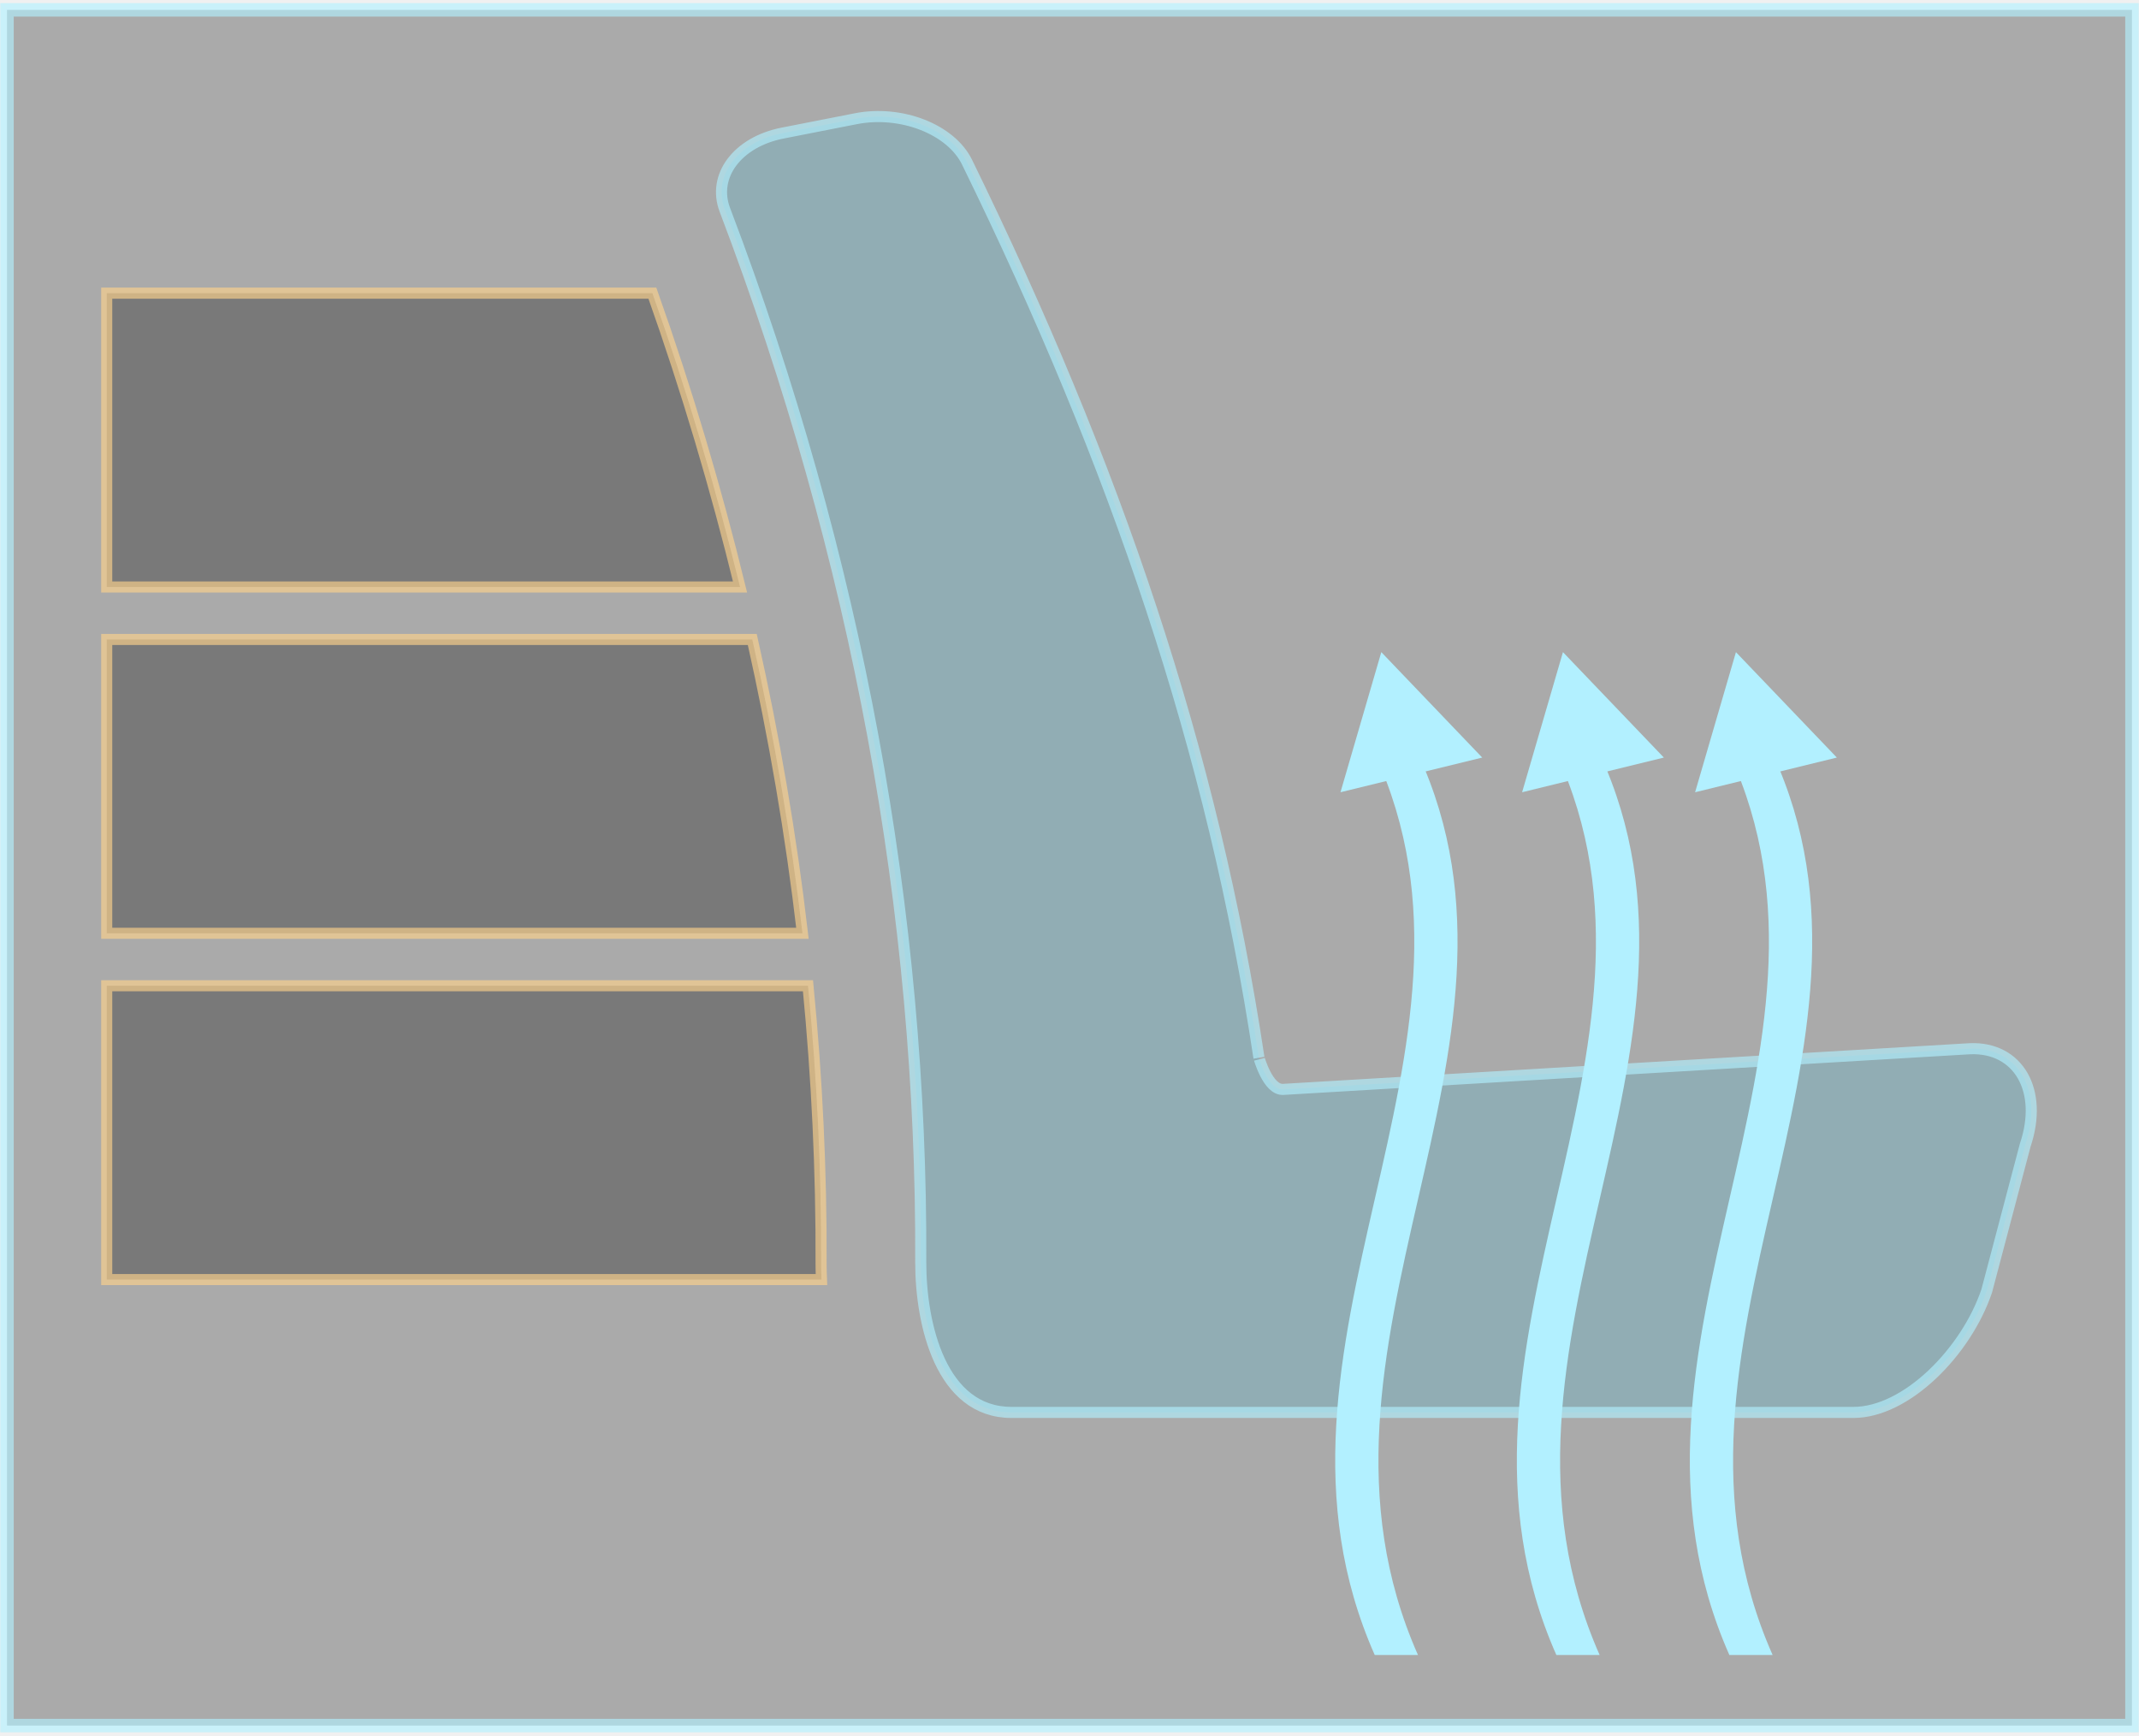
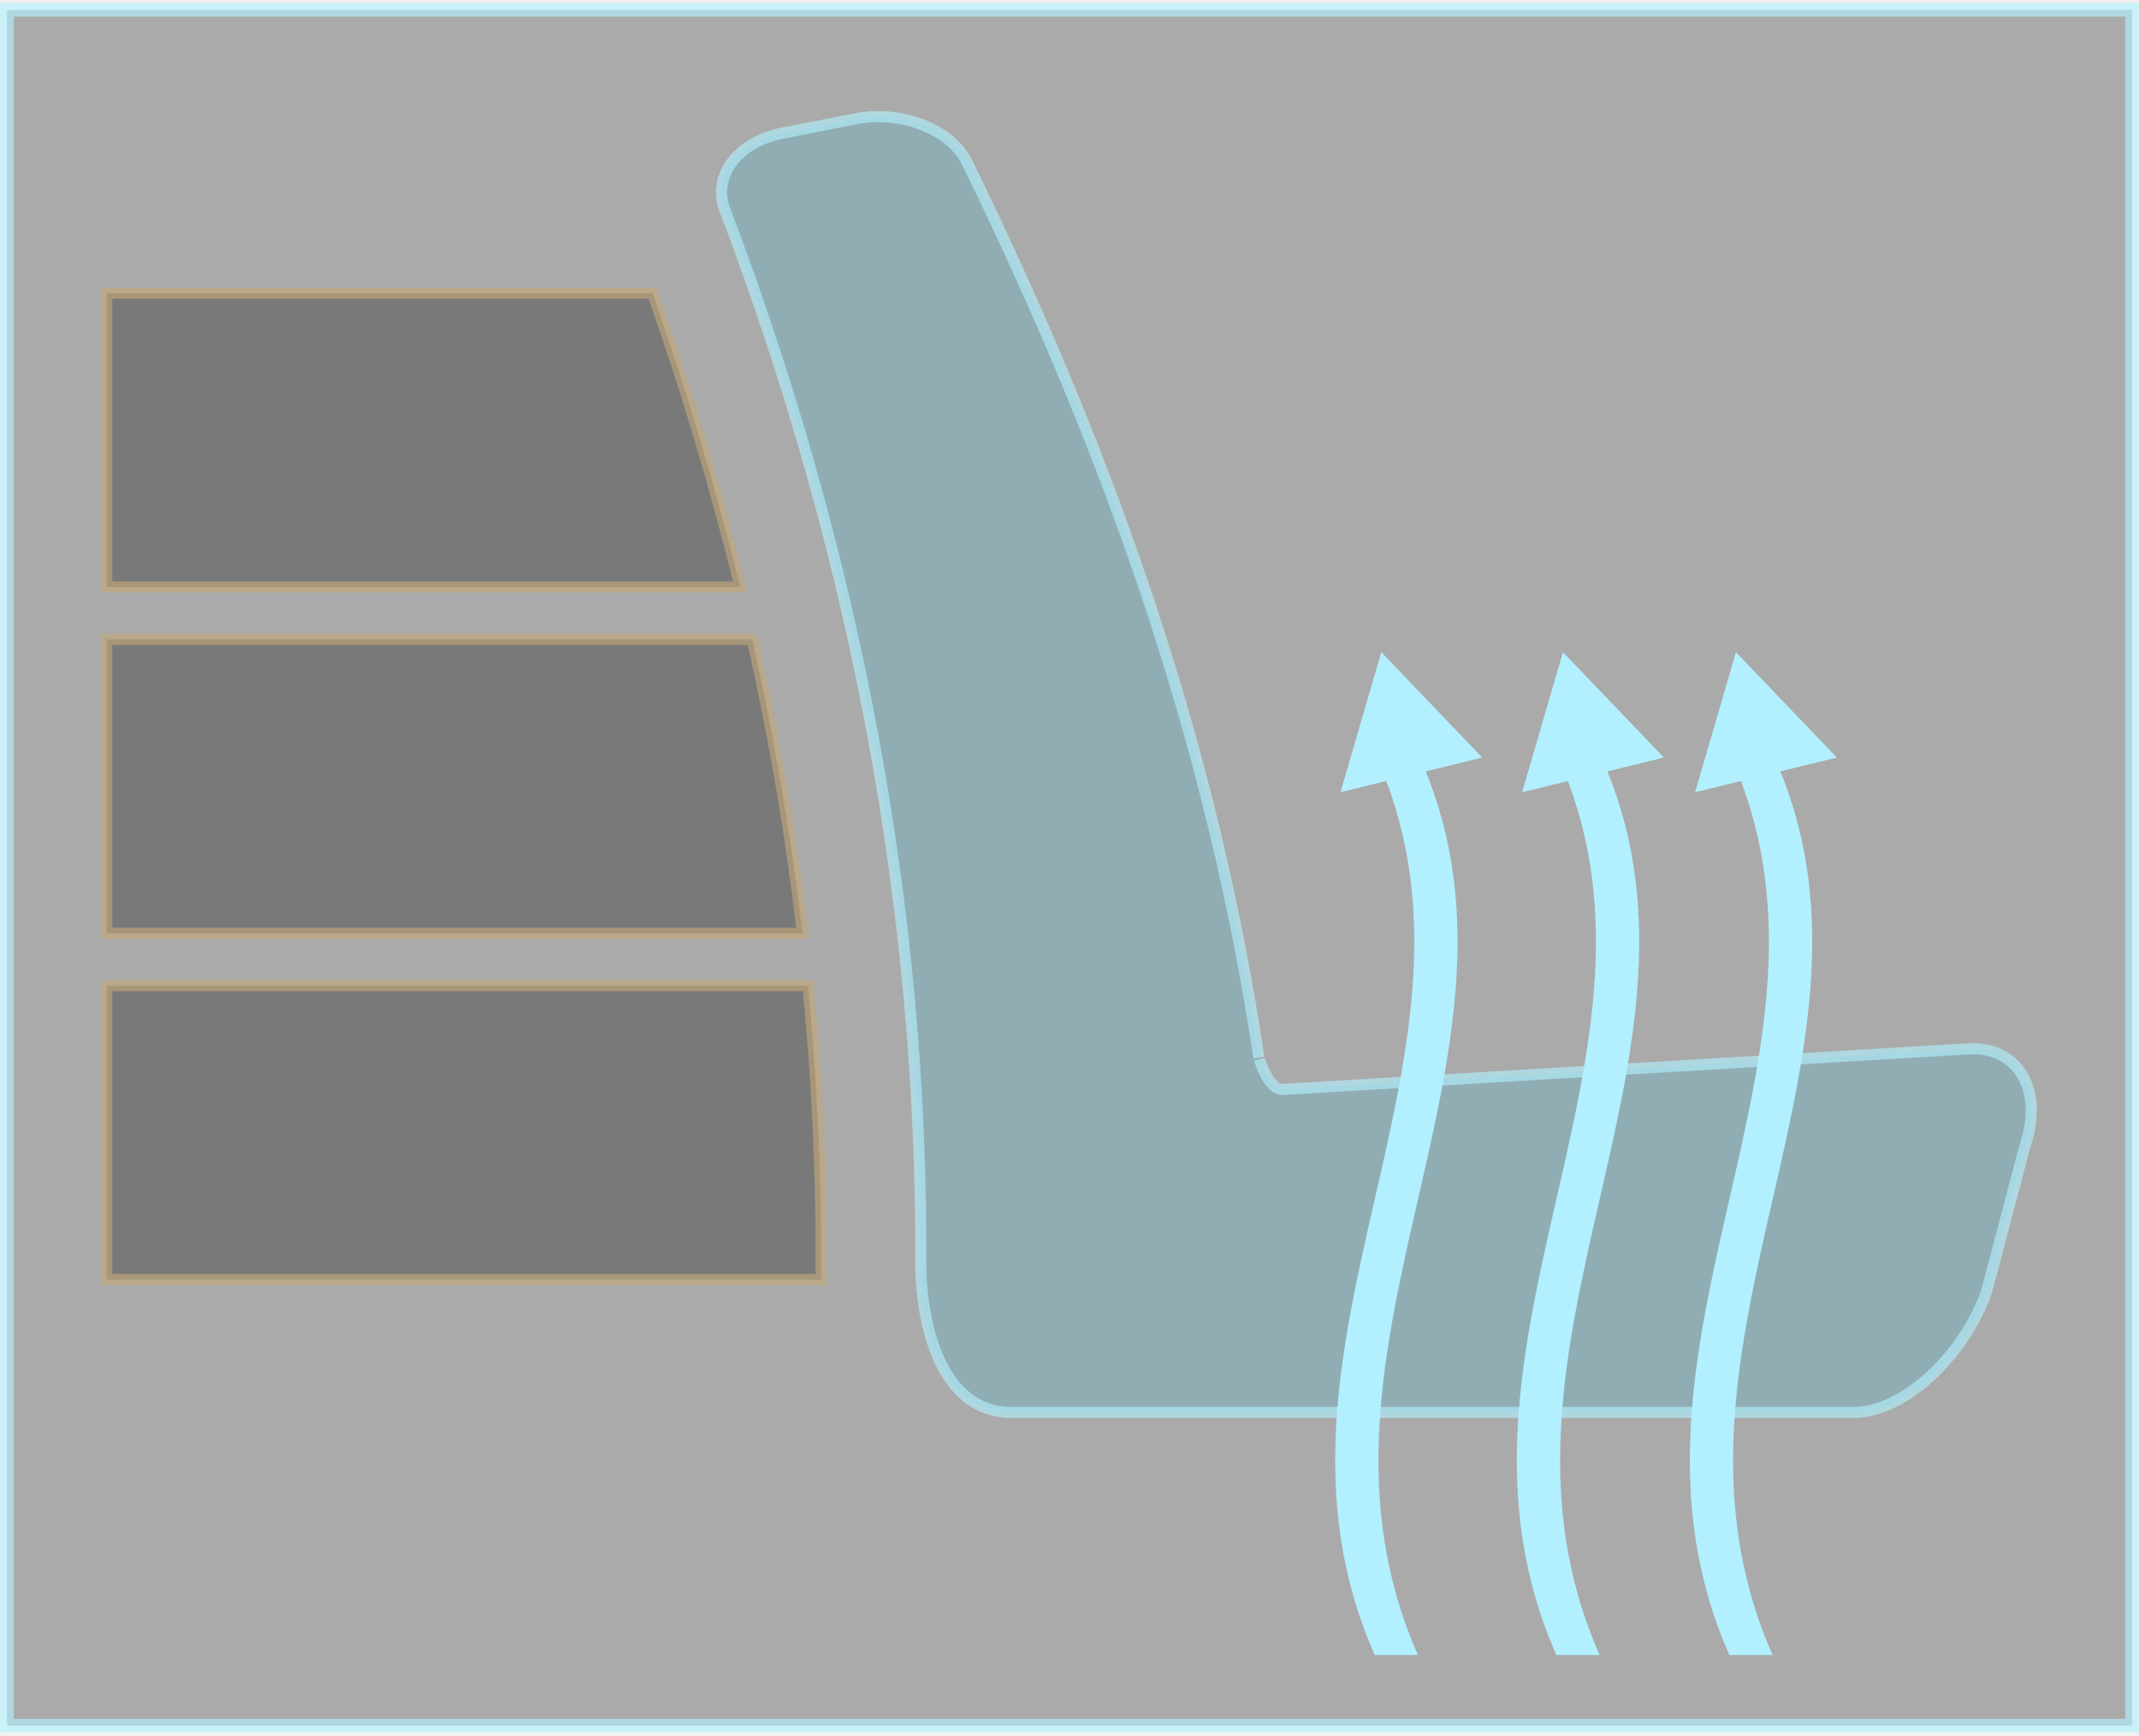
<svg xmlns="http://www.w3.org/2000/svg" xmlns:xlink="http://www.w3.org/1999/xlink" version="1.1" id="Layer_1" x="0px" y="0px" width="159px" height="129px" viewBox="0 0 159 129" enable-background="new 0 0 159 129" xml:space="preserve">
  <g display="none">
    <g display="inline">
      <g>
-         <defs>
-           <rect id="SVGID_1_" x="410" y="346" width="158" height="232" />
-         </defs>
-         <clipPath id="SVGID_2_">
-           <use xlink:href="#SVGID_1_" overflow="visible" />
-         </clipPath>
-         <g clip-path="url(#SVGID_2_)">
-           <text transform="matrix(1 0 0 1 427.5938 489.4902)" fill="#FFFFFF" font-family="'MyriadPro-Regular'" font-size="93.603">20°</text>
-           <text transform="matrix(1 0 0 1 427.5938 593.2334)" fill="#FFFFFF" font-family="'MyriadPro-Regular'" font-size="93.603">21°</text>
-           <text transform="matrix(1 0 0 1 427.5938 393.5469)" fill="#FFFFFF" font-family="'MyriadPro-Regular'" font-size="93.603">19°</text>
-           <text transform="matrix(1 0 0 1 427.5938 295.8906)" fill="#FFFFFF" font-family="'MyriadPro-Regular'" font-size="93.603">18°</text>
-           <text transform="matrix(1 0 0 1 427.5938 201.5078)" fill="#FFFFFF" font-family="'MyriadPro-Regular'" font-size="93.603">17°</text>
+         <g>
+           <g>
+             <defs>
+               <rect id="SVGID_1_" x="410" y="346" width="158" height="232" />
+             </defs>
+             <clipPath id="SVGID_2_">
+               <use xlink:href="#SVGID_1_" overflow="visible" />
+             </clipPath>
+             <g clip-path="url(#SVGID_2_)">
+               <text transform="matrix(1 0 0 1 427.5938 489.4902)" fill="#FFFFFF" font-family="'MyriadPro-Regular'" font-size="93.603">20°</text>
+               <text transform="matrix(1 0 0 1 427.5938 593.2334)" fill="#FFFFFF" font-family="'MyriadPro-Regular'" font-size="93.603">21°</text>
+               <text transform="matrix(1 0 0 1 427.5938 393.5469)" fill="#FFFFFF" font-family="'MyriadPro-Regular'" font-size="93.603">19°</text>
+               <text transform="matrix(1 0 0 1 427.5938 295.8906)" fill="#FFFFFF" font-family="'MyriadPro-Regular'" font-size="93.603">18°</text>
+               <text transform="matrix(1 0 0 1 427.5938 201.5078)" fill="#FFFFFF" font-family="'MyriadPro-Regular'" font-size="93.603">17°</text>
+             </g>
+           </g>
        </g>
      </g>
    </g>
  </g>
-   <g>
-     <rect x="0.522" y="0.733" fill-opacity="0.29" stroke="#B2F0FF" stroke-miterlimit="10" stroke-opacity="0.64" width="157.955" height="127.535" />
-     <path fill="#53B5CE" fill-opacity="0.29" stroke="#B2F0FF" stroke-width="0.824" stroke-miterlimit="10" stroke-opacity="0.64" d="   M95.384,80.979l51.054-3.023c3.595-0.143,5.477,3.107,4.104,7.17l-2.858,10.824c-1.525,4.531-5.983,9.041-9.908,9.041H75.187   c-5.254,0-6.745-6.561-6.745-11.152c0.12-25.828-4.733-52.385-14.563-78.247c-0.953-2.52,0.953-5.045,4.299-5.7   c1.817-0.356,3.634-0.713,5.448-1.069c3.337-0.654,7.051,0.768,8.26,3.236c11.037,22.563,18.271,43.781,21.695,66.559   C93.58,78.613,94.244,81.047,95.384,80.979z" />
-     <path fill="#B2F0FF" d="M128.551,123.025c18.86,0-15.645,0,3.215,0c-10.184-23,10.186-45,0-67c-18.857,0,15.646,0-3.215,0   C138.735,78.025,118.367,100.025,128.551,123.025z" />
-     <polygon fill="#B2F0FF" points="136.54,56.313 129.039,48.476 126.003,58.891  " />
-     <path fill="#B2F0FF" d="M115.692,123.025c18.859,0-15.646,0,3.216,0c-10.186-23,10.186-45,0-67c-18.86,0,15.646,0-3.216,0   C125.876,78.025,105.508,100.025,115.692,123.025z" />
-     <polygon fill="#B2F0FF" points="123.681,56.313 116.18,48.476 113.144,58.891  " />
-     <path fill="#B2F0FF" d="M102.19,123.025c18.86,0-15.646,0,3.214,0c-10.184-23,10.187-45,0-67c-18.857,0,15.646,0-3.214,0   C112.374,78.025,92.006,100.025,102.19,123.025z" />
-     <polygon fill="#B2F0FF" points="110.179,56.313 102.678,48.476 99.643,58.891  " />
-     <path fill-opacity="0.29" stroke="#FFD38C" stroke-width="0.824" stroke-miterlimit="10" stroke-opacity="0.64" d="M7.933,43.634   V21.792h40.561c2.566,7.242,4.731,14.528,6.516,21.842H7.933z" />
-     <path fill-opacity="0.29" stroke="#FFD38C" stroke-width="0.824" stroke-miterlimit="10" stroke-opacity="0.64" d="M7.933,69.375   V47.534H55.92c1.63,7.263,2.881,14.548,3.729,21.841H7.933z" />
-     <path fill-opacity="0.29" stroke="#FFD38C" stroke-width="0.824" stroke-miterlimit="10" stroke-opacity="0.64" d="M61.064,95.115   H7.933v-21.84h52.128c0.67,6.895,1.002,13.791,0.973,20.678C61.031,94.35,61.049,94.732,61.064,95.115z" />
-   </g>
+   <rect x="0.522" y="0.733" fill-opacity="0.29" stroke="#B2F0FF" stroke-miterlimit="10" stroke-opacity="0.64" width="157.955" height="127.535" />
+   <path fill="#53B5CE" fill-opacity="0.29" stroke="#B2F0FF" stroke-width="0.824" stroke-miterlimit="10" stroke-opacity="0.64" d="  M95.384,80.979l51.054-3.021c3.597-0.145,5.479,3.105,4.104,7.17l-2.858,10.824c-1.523,4.529-5.981,9.041-9.908,9.041H75.187  c-5.254,0-6.745-6.563-6.745-11.152c0.12-25.828-4.733-52.385-14.563-78.247c-0.953-2.52,0.953-5.045,4.299-5.7  c1.817-0.356,3.634-0.713,5.448-1.069c3.337-0.654,7.051,0.768,8.26,3.236c11.037,22.562,18.271,43.78,21.695,66.558  C93.58,78.613,94.244,81.047,95.384,80.979z" />
+   <path fill="#B2F0FF" d="M128.551,123.025c18.86,0-15.645,0,3.215,0c-10.184-23,10.188-45,0-67c-18.855,0,15.646,0-3.215,0  C138.734,78.025,118.367,100.025,128.551,123.025z" />
+   <polygon fill="#B2F0FF" points="136.54,56.313 129.039,48.476 126.003,58.891 " />
+   <path fill="#B2F0FF" d="M115.691,123.025c18.858,0-15.646,0,3.217,0c-10.186-23,10.186-45,0-67c-18.86,0,15.646,0-3.217,0  C125.876,78.025,105.508,100.025,115.691,123.025z" />
+   <polygon fill="#B2F0FF" points="123.682,56.313 116.18,48.476 113.145,58.891 " />
+   <path fill="#B2F0FF" d="M102.189,123.025c18.859,0-15.646,0,3.215,0c-10.184-23,10.187-45,0-67c-18.857,0,15.646,0-3.215,0  C112.374,78.025,92.006,100.025,102.189,123.025z" />
+   <polygon fill="#B2F0FF" points="110.18,56.313 102.678,48.476 99.643,58.891 " />
+   <path opacity="0.29" stroke="#FE9C00" stroke-width="0.824" stroke-miterlimit="10" stroke-opacity="0.64" d="M7.933,43.634V21.792  h40.561c2.566,7.242,4.731,14.528,6.516,21.842H7.933z" />
+   <path opacity="0.29" stroke="#FE9C00" stroke-width="0.824" stroke-miterlimit="10" stroke-opacity="0.64" d="M7.933,69.375V47.534  H55.92c1.63,7.263,2.881,14.548,3.729,21.841H7.933z" />
+   <path opacity="0.29" stroke="#FE9C00" stroke-width="0.824" stroke-miterlimit="10" stroke-opacity="0.64" d="M61.064,95.115H7.933  v-21.84h52.128c0.67,6.895,1.002,13.791,0.973,20.678C61.031,94.35,61.049,94.732,61.064,95.115z" />
</svg>
